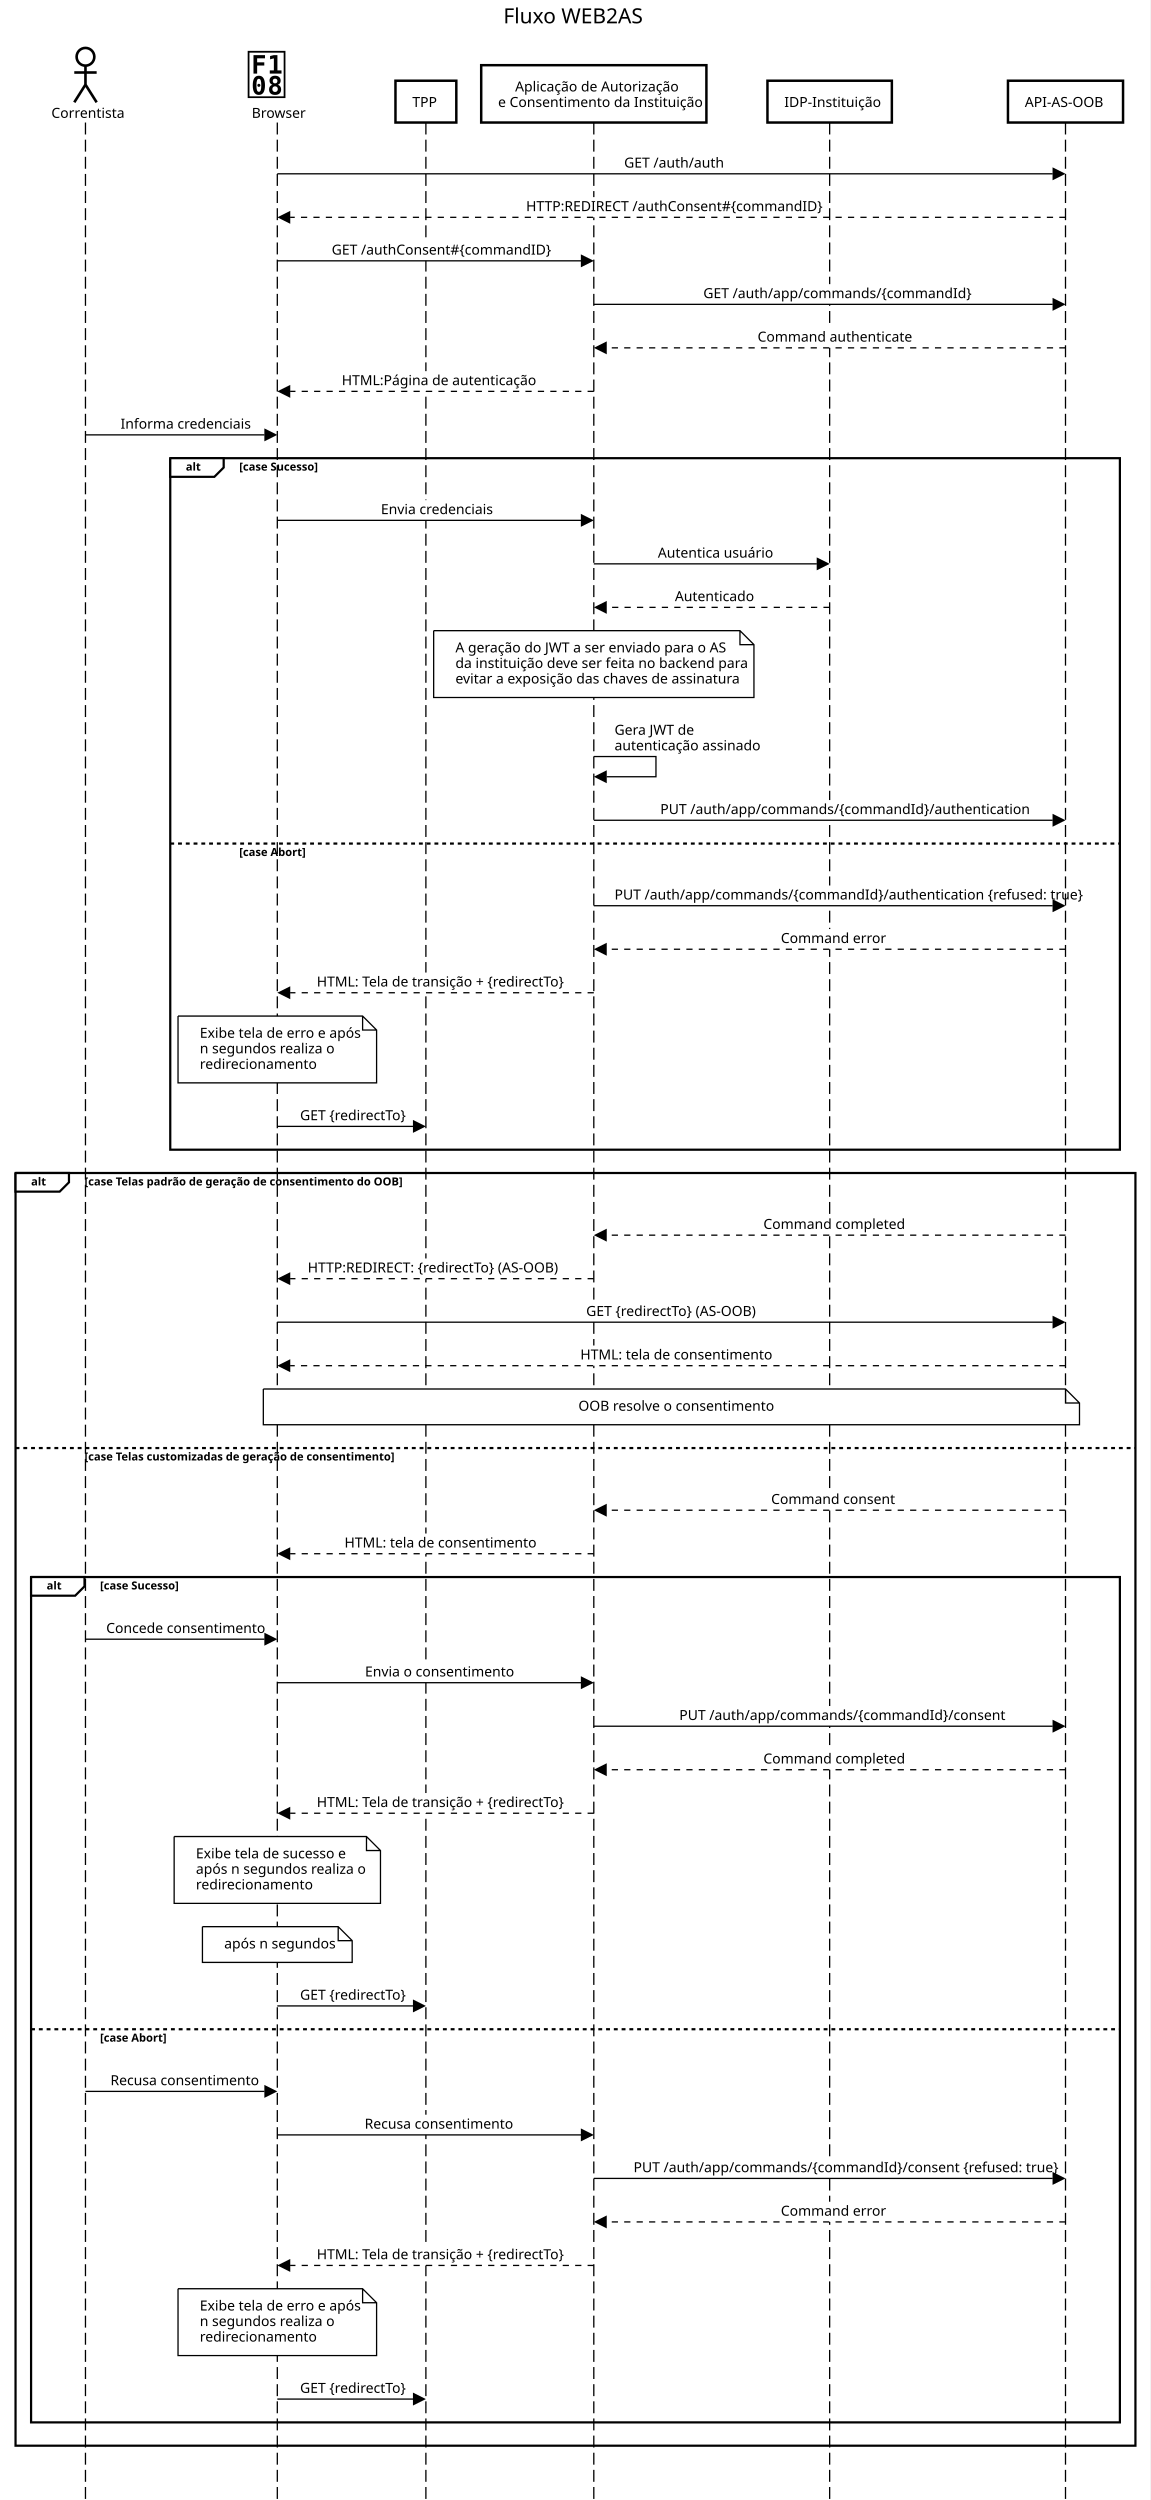
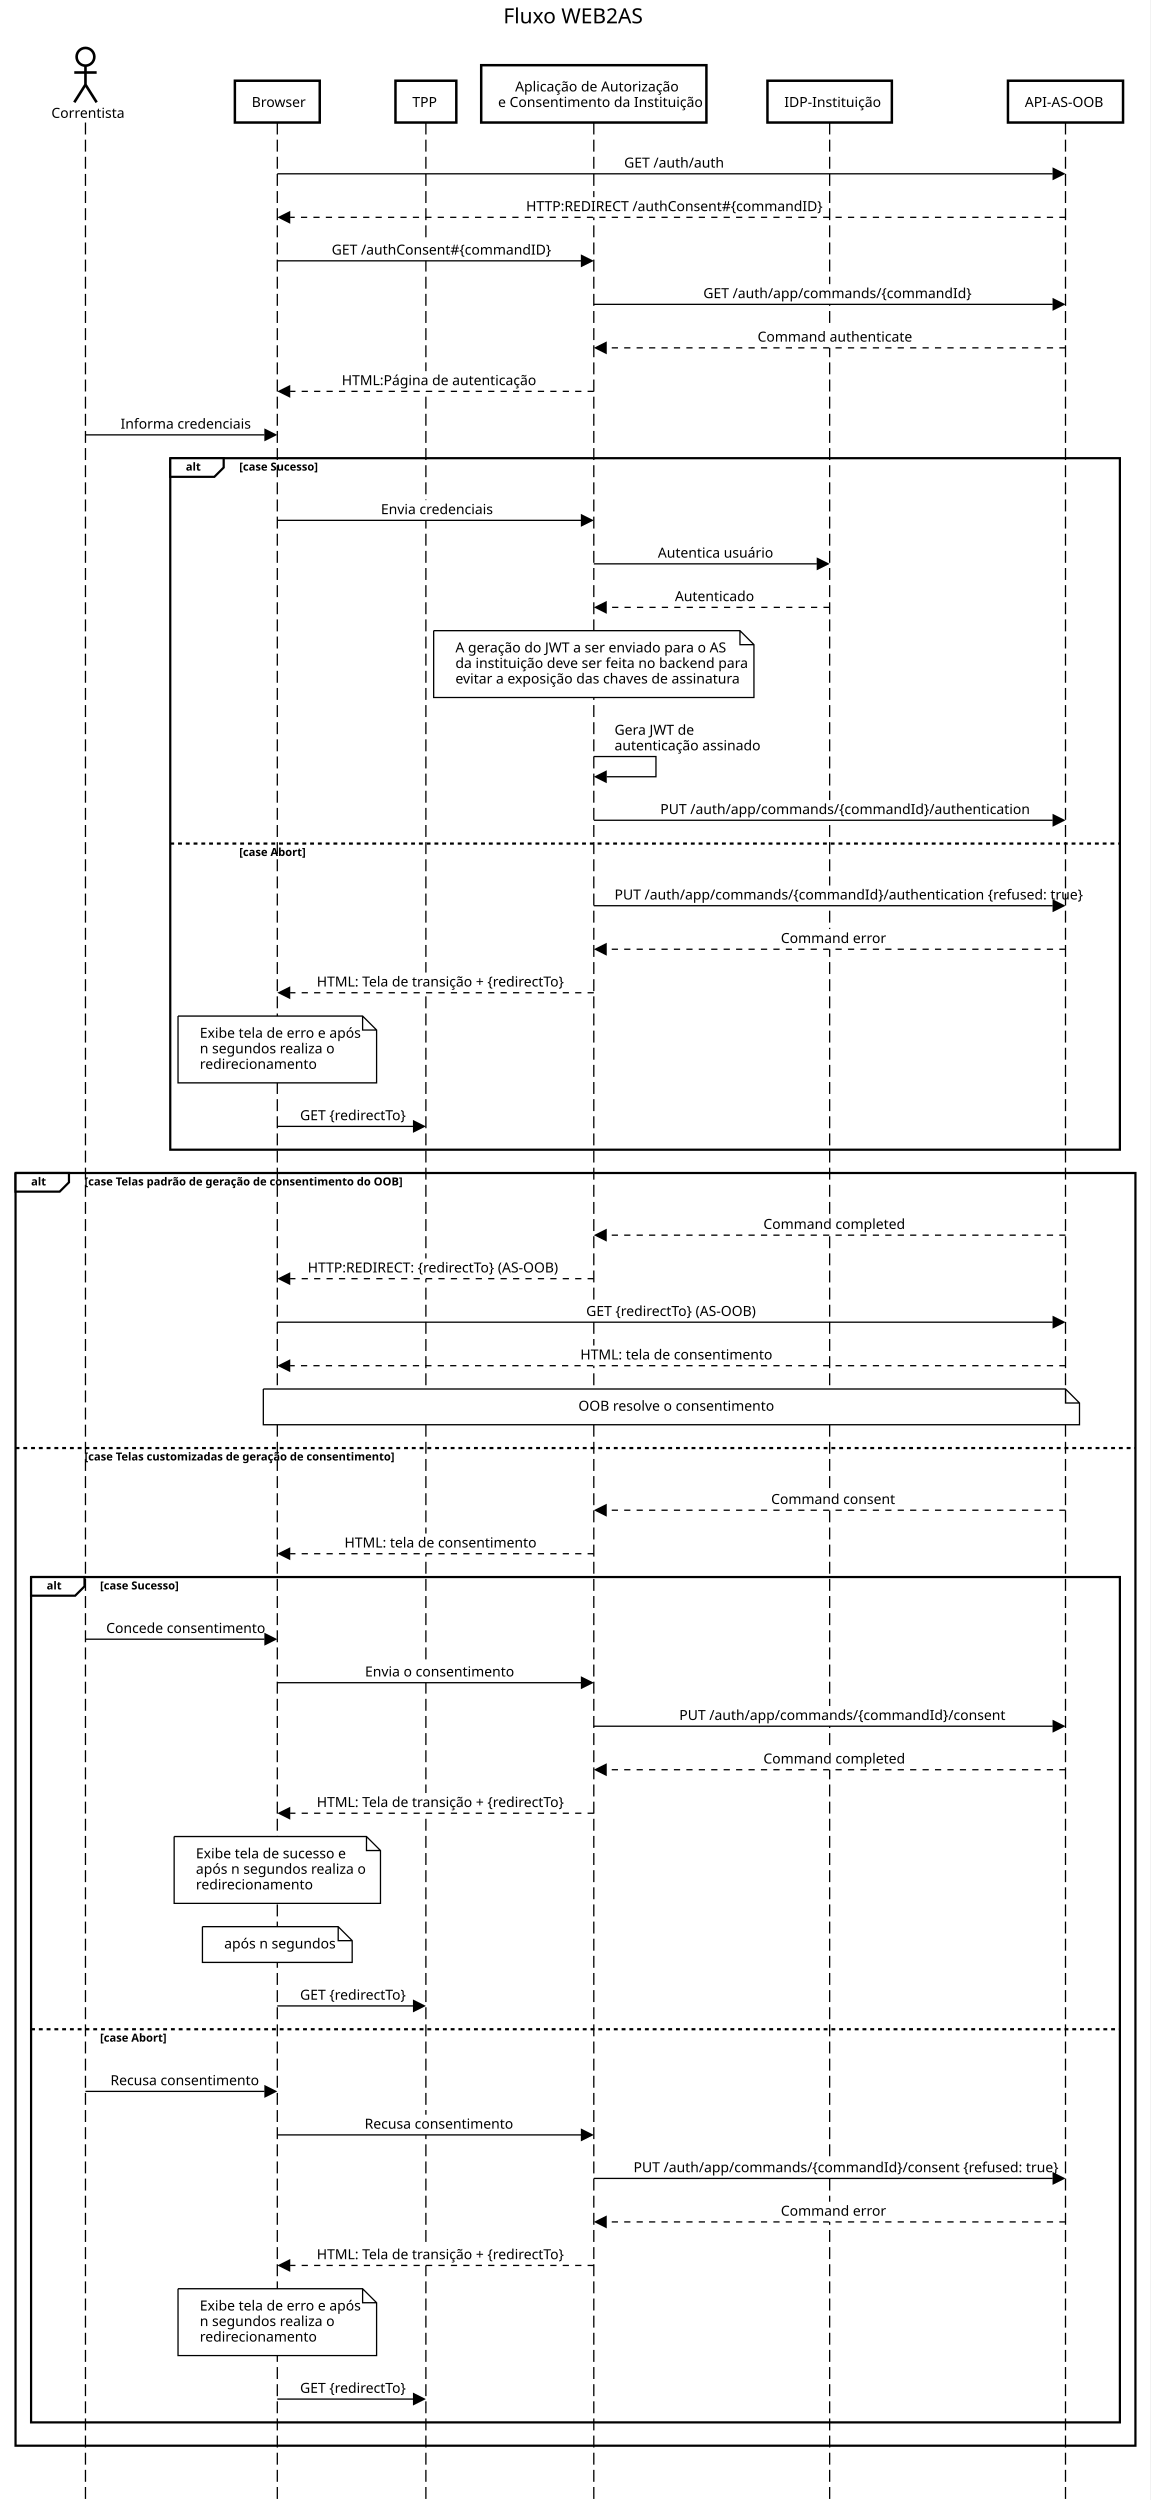
<svg xmlns="http://www.w3.org/2000/svg" version="1.1" width="1209" height="2628">
  <defs />
  <g>
-     <g />
    <g />
    <g />
    <g />
    <g />
    <g />
    <g />
    <g />
    <g />
    <g />
    <g />
    <g />
    <g />
    <g />
    <g />
    <g />
    <g />
    <g />
    <g />
    <g />
    <g />
    <g />
    <g />
    <g />
    <g />
    <g />
    <g />
    <g />
    <g />
    <g />
    <g />
    <g />
    <g />
    <g />
    <g />
    <g />
    <g />
    <g />
    <g />
    <g />
    <g />
    <g />
    <g />
    <g />
    <g />
    <g />
    <g />
    <g />
    <g />
    <g />
    <g />
    <g />
    <g />
    <g />
    <g />
    <g />
    <g />
    <g>
      <rect fill="white" stroke="none" x="0" y="0" width="1209" height="2628" />
    </g>
    <g>
      <text fill="black" stroke="none" font-family="sans-serif" font-size="16.5pt" font-style="normal" font-weight="normal" text-decoration="normal" x="529.148" y="24.503" text-anchor="start" dominant-baseline="alphabetic" xml:space="preserve">Fluxo WEB2AS</text>
    </g>
    <g />
    <g>
      <path fill="none" stroke="black" paint-order="fill stroke markers" d=" M 89.844 128.803 L 89.844 2628.089" stroke-miterlimit="10" stroke-width="1.361" stroke-dasharray="12.566,5.445" />
      <path fill="none" stroke="black" paint-order="fill stroke markers" d=" M 291.507 128.803 L 291.507 2628.089" stroke-miterlimit="10" stroke-width="1.361" stroke-dasharray="12.566,5.445" />
      <path fill="none" stroke="black" paint-order="fill stroke markers" d=" M 447.697 128.803 L 447.697 2628.089" stroke-miterlimit="10" stroke-width="1.361" stroke-dasharray="12.566,5.445" />
      <path fill="none" stroke="black" paint-order="fill stroke markers" d=" M 624.206 128.803 L 624.206 2628.089" stroke-miterlimit="10" stroke-width="1.361" stroke-dasharray="12.566,5.445" />
      <path fill="none" stroke="black" paint-order="fill stroke markers" d=" M 872.132 128.803 L 872.132 2628.089" stroke-miterlimit="10" stroke-width="1.361" stroke-dasharray="12.566,5.445" />
      <path fill="none" stroke="black" paint-order="fill stroke markers" d=" M 1120.057 128.803 L 1120.057 2628.089" stroke-miterlimit="10" stroke-width="1.361" stroke-dasharray="12.566,5.445" />
    </g>
    <g>
      <g>
        <path fill="white" stroke="black" paint-order="fill stroke markers" d=" M 99.155 59.705 A 9.311 9.311 0 1 1 99.155 59.696 M 89.844 69.016 L 89.844 88.945 M 78.082 76.204 L 101.605 76.204 M 89.844 88.945 L 78.082 107.567 M 89.844 88.945 L 101.605 107.567" stroke-miterlimit="10" stroke-width="2.777" stroke-dasharray="" />
      </g>
      <g>
        <text fill="black" stroke="none" font-family="sans-serif" font-size="11pt" font-style="normal" font-weight="normal" text-decoration="normal" x="53.995" y="123.903" text-anchor="start" dominant-baseline="alphabetic" xml:space="preserve">Correntista</text>
      </g>
-       <g>
-         <g />
-         <text fill="black" stroke="none" font-family="&quot;Font Awesome 5 Free&quot;" font-size="44pt" font-style="normal" font-weight="900" text-decoration="normal" x="258.511" y="99.4" text-anchor="start" dominant-baseline="alphabetic" xml:space="preserve"></text>
-       </g>
-       <g>
-         <text fill="black" stroke="none" font-family="sans-serif" font-size="11pt" font-style="normal" font-weight="normal" text-decoration="normal" x="264.625" y="123.903" text-anchor="start" dominant-baseline="alphabetic" xml:space="preserve">Browser</text>
+       <path fill="none" stroke="none" />
+       <g>
+         <path fill="white" stroke="black" paint-order="fill stroke markers" d=" M 246.901 84.861 L 336.113 84.861 L 336.113 128.803 L 246.901 128.803 L 246.901 84.861 Z" stroke-miterlimit="10" stroke-width="2.614" stroke-dasharray="" />
+       </g>
+       <g>
+         <text fill="black" stroke="none" font-family="sans-serif" font-size="11pt" font-style="normal" font-weight="normal" text-decoration="normal" x="264.625" y="112.468" text-anchor="start" dominant-baseline="alphabetic" xml:space="preserve">Browser</text>
      </g>
      <path fill="none" stroke="none" />
      <g>
        <path fill="white" stroke="black" paint-order="fill stroke markers" d=" M 415.718 84.861 L 479.676 84.861 L 479.676 128.803 L 415.718 128.803 L 415.718 84.861 Z" stroke-miterlimit="10" stroke-width="2.614" stroke-dasharray="" />
      </g>
      <g>
        <text fill="black" stroke="none" font-family="sans-serif" font-size="11pt" font-style="normal" font-weight="normal" text-decoration="normal" x="433.441" y="112.468" text-anchor="start" dominant-baseline="alphabetic" xml:space="preserve">TPP</text>
      </g>
      <path fill="none" stroke="none" />
      <g>
        <path fill="white" stroke="black" paint-order="fill stroke markers" d=" M 505.838 68.526 L 742.574 68.526 L 742.574 128.803 L 505.838 128.803 L 505.838 68.526 Z" stroke-miterlimit="10" stroke-width="2.614" stroke-dasharray="" />
      </g>
      <g>
        <text fill="black" stroke="none" font-family="sans-serif" font-size="11pt" font-style="normal" font-weight="normal" text-decoration="normal" x="541.49" y="96.133" text-anchor="start" dominant-baseline="alphabetic" xml:space="preserve">Aplicação de Autorização</text>
        <text fill="black" stroke="none" font-family="sans-serif" font-size="11pt" font-style="normal" font-weight="normal" text-decoration="normal" x="523.562" y="112.468" text-anchor="start" dominant-baseline="alphabetic" xml:space="preserve">e Consentimento da Instituição</text>
      </g>
      <path fill="none" stroke="none" />
      <g>
        <path fill="white" stroke="black" paint-order="fill stroke markers" d=" M 806.745 84.861 L 937.518 84.861 L 937.518 128.803 L 806.745 128.803 L 806.745 84.861 Z" stroke-miterlimit="10" stroke-width="2.614" stroke-dasharray="" />
      </g>
      <g>
        <text fill="black" stroke="none" font-family="sans-serif" font-size="11pt" font-style="normal" font-weight="normal" text-decoration="normal" x="824.469" y="112.468" text-anchor="start" dominant-baseline="alphabetic" xml:space="preserve">IDP-Instituição</text>
      </g>
      <path fill="none" stroke="none" />
      <g>
        <path fill="white" stroke="black" paint-order="fill stroke markers" d=" M 1059.567 84.861 L 1180.547 84.861 L 1180.547 128.803 L 1059.567 128.803 L 1059.567 84.861 Z" stroke-miterlimit="10" stroke-width="2.614" stroke-dasharray="" />
      </g>
      <g>
        <text fill="black" stroke="none" font-family="sans-serif" font-size="11pt" font-style="normal" font-weight="normal" text-decoration="normal" x="1077.291" y="112.468" text-anchor="start" dominant-baseline="alphabetic" xml:space="preserve">API-AS-OOB</text>
      </g>
    </g>
    <g>
      <g>
        <g>
          <rect fill="white" stroke="none" x="653.622" y="161.473" width="104.321" height="21.236" />
        </g>
        <text fill="black" stroke="none" font-family="sans-serif" font-size="11pt" font-style="normal" font-weight="normal" text-decoration="normal" x="656.072" y="176.175" text-anchor="start" dominant-baseline="alphabetic" xml:space="preserve">GET /auth/auth</text>
      </g>
      <g>
        <path fill="none" stroke="black" paint-order="fill stroke markers" d=" M 291.507 182.709 L 1106.608 182.709" stroke-miterlimit="10" stroke-width="1.361" stroke-dasharray="" />
        <g transform="translate(1120.057,182.7092) translate(-1120.057,-182.7092)">
          <path fill="black" stroke="none" paint-order="stroke fill markers" d=" M 1106.444 175.903 L 1120.057 182.709 L 1106.444 189.516 Z" />
        </g>
      </g>
      <g>
        <g>
          <rect fill="white" stroke="none" x="550.565" y="207.212" width="310.434" height="21.236" />
        </g>
        <text fill="black" stroke="none" font-family="sans-serif" font-size="11pt" font-style="normal" font-weight="normal" text-decoration="normal" x="553.016" y="221.914" text-anchor="start" dominant-baseline="alphabetic" xml:space="preserve">HTTP:REDIRECT /authConsent#{commandID}</text>
      </g>
      <g>
        <path fill="none" stroke="black" paint-order="fill stroke markers" d=" M 1120.057 228.448 L 304.957 228.448" stroke-miterlimit="10" stroke-width="1.361" stroke-dasharray="6.534" />
        <g transform="translate(291.5072,228.4478) translate(-291.5072,-228.4478)">
          <path fill="black" stroke="none" paint-order="stroke fill markers" d=" M 305.12 221.641 L 291.507 228.448 L 305.12 235.254 Z" />
        </g>
      </g>
      <g>
        <g>
          <rect fill="white" stroke="none" x="346.212" y="252.951" width="223.29" height="21.236" />
        </g>
        <text fill="black" stroke="none" font-family="sans-serif" font-size="11pt" font-style="normal" font-weight="normal" text-decoration="normal" x="348.662" y="267.652" text-anchor="start" dominant-baseline="alphabetic" xml:space="preserve">GET /authConsent#{commandID}</text>
      </g>
      <g>
        <path fill="none" stroke="black" paint-order="fill stroke markers" d=" M 291.507 274.186 L 610.757 274.186" stroke-miterlimit="10" stroke-width="1.361" stroke-dasharray="" />
        <g transform="translate(624.2062,274.1864) translate(-624.2062,-274.1864)">
          <path fill="black" stroke="none" paint-order="stroke fill markers" d=" M 610.593 267.38 L 624.206 274.186 L 610.593 280.993 Z" />
        </g>
      </g>
      <g>
        <g>
          <rect fill="white" stroke="none" x="736.857" y="298.689" width="270.548" height="21.236" />
        </g>
        <text fill="black" stroke="none" font-family="sans-serif" font-size="11pt" font-style="normal" font-weight="normal" text-decoration="normal" x="739.308" y="313.391" text-anchor="start" dominant-baseline="alphabetic" xml:space="preserve">GET /auth/app/commands/{commandId} </text>
      </g>
      <g>
        <path fill="none" stroke="black" paint-order="fill stroke markers" d=" M 624.206 319.925 L 1106.608 319.925" stroke-miterlimit="10" stroke-width="1.361" stroke-dasharray="" />
        <g transform="translate(1120.057,319.925) translate(-1120.057,-319.925)">
          <path fill="black" stroke="none" paint-order="stroke fill markers" d=" M 1106.444 313.119 L 1120.057 319.925 L 1106.444 326.731 Z" />
        </g>
      </g>
      <g>
        <g>
          <rect fill="white" stroke="none" x="793.894" y="344.428" width="156.475" height="21.236" />
        </g>
        <text fill="black" stroke="none" font-family="sans-serif" font-size="11pt" font-style="normal" font-weight="normal" text-decoration="normal" x="796.344" y="359.129" text-anchor="start" dominant-baseline="alphabetic" xml:space="preserve">Command authenticate</text>
      </g>
      <g>
        <path fill="none" stroke="black" paint-order="fill stroke markers" d=" M 1120.057 365.664 L 637.655 365.664" stroke-miterlimit="10" stroke-width="1.361" stroke-dasharray="6.534" />
        <g transform="translate(624.2062,365.6635) translate(-624.2062,-365.6635)">
          <path fill="black" stroke="none" paint-order="stroke fill markers" d=" M 637.819 358.857 L 624.206 365.664 L 637.819 372.47 Z" />
        </g>
      </g>
      <g>
        <g>
          <rect fill="white" stroke="none" x="356.799" y="390.166" width="202.116" height="21.236" />
        </g>
        <text fill="black" stroke="none" font-family="sans-serif" font-size="11pt" font-style="normal" font-weight="normal" text-decoration="normal" x="359.249" y="404.868" text-anchor="start" dominant-baseline="alphabetic" xml:space="preserve">HTML:Página de autenticação</text>
      </g>
      <g>
        <path fill="none" stroke="black" paint-order="fill stroke markers" d=" M 624.206 411.402 L 304.957 411.402" stroke-miterlimit="10" stroke-width="1.361" stroke-dasharray="6.534" />
        <g transform="translate(291.5072,411.4021) translate(-291.5072,-411.4021)">
          <path fill="black" stroke="none" paint-order="stroke fill markers" d=" M 305.12 404.596 L 291.507 411.402 L 305.12 418.208 Z" />
        </g>
      </g>
      <g>
        <g>
          <rect fill="white" stroke="none" x="124.263" y="435.905" width="132.825" height="21.236" />
        </g>
        <text fill="black" stroke="none" font-family="sans-serif" font-size="11pt" font-style="normal" font-weight="normal" text-decoration="normal" x="126.713" y="450.607" text-anchor="start" dominant-baseline="alphabetic" xml:space="preserve">Informa credenciais</text>
      </g>
      <g>
        <path fill="none" stroke="black" paint-order="fill stroke markers" d=" M 89.844 457.141 L 278.058 457.141" stroke-miterlimit="10" stroke-width="1.361" stroke-dasharray="" />
        <g transform="translate(291.5072,457.1407) translate(-291.5072,-457.1407)">
          <path fill="black" stroke="none" paint-order="stroke fill markers" d=" M 277.895 450.334 L 291.507 457.141 L 277.895 463.947 Z" />
        </g>
      </g>
      <g>
        <g>
          <rect fill="white" stroke="none" x="397.958" y="525.749" width="119.797" height="21.236" />
        </g>
        <text fill="black" stroke="none" font-family="sans-serif" font-size="11pt" font-style="normal" font-weight="normal" text-decoration="normal" x="400.409" y="540.45" text-anchor="start" dominant-baseline="alphabetic" xml:space="preserve">Envia credenciais</text>
      </g>
      <g>
        <path fill="none" stroke="black" paint-order="fill stroke markers" d=" M 291.507 546.984 L 610.757 546.984" stroke-miterlimit="10" stroke-width="1.361" stroke-dasharray="" />
        <g transform="translate(624.2062,546.9843) translate(-624.2062,-546.9843)">
          <path fill="black" stroke="none" paint-order="stroke fill markers" d=" M 610.593 540.178 L 624.206 546.984 L 610.593 553.791 Z" />
        </g>
      </g>
      <g>
        <g>
          <rect fill="white" stroke="none" x="689.079" y="571.487" width="118.179" height="21.236" />
        </g>
        <text fill="black" stroke="none" font-family="sans-serif" font-size="11pt" font-style="normal" font-weight="normal" text-decoration="normal" x="691.53" y="586.189" text-anchor="start" dominant-baseline="alphabetic" xml:space="preserve">Autentica usuário</text>
      </g>
      <g>
        <path fill="none" stroke="black" paint-order="fill stroke markers" d=" M 624.206 592.723 L 858.682 592.723" stroke-miterlimit="10" stroke-width="1.361" stroke-dasharray="" />
        <g transform="translate(872.1317,592.7229) translate(-872.1317,-592.7229)">
          <path fill="black" stroke="none" paint-order="stroke fill markers" d=" M 858.519 585.917 L 872.132 592.723 L 858.519 599.529 Z" />
        </g>
      </g>
      <g>
        <g>
          <rect fill="white" stroke="none" x="707.004" y="617.226" width="82.331" height="21.236" />
        </g>
        <text fill="black" stroke="none" font-family="sans-serif" font-size="11pt" font-style="normal" font-weight="normal" text-decoration="normal" x="709.454" y="631.927" text-anchor="start" dominant-baseline="alphabetic" xml:space="preserve">Autenticado</text>
      </g>
      <g>
        <path fill="none" stroke="black" paint-order="fill stroke markers" d=" M 872.132 638.461 L 637.655 638.461" stroke-miterlimit="10" stroke-width="1.361" stroke-dasharray="6.534" />
        <g transform="translate(624.2062,638.4614) translate(-624.2062,-638.4614)">
          <path fill="black" stroke="none" paint-order="stroke fill markers" d=" M 637.819 631.655 L 624.206 638.461 L 637.819 645.268 Z" />
        </g>
      </g>
      <path fill="white" stroke="black" paint-order="fill stroke markers" d=" M 455.864 662.964 L 777.846 662.964 L 792.548 677.666 L 792.548 733.206 L 455.864 733.206 L 455.864 662.964 M 777.846 662.964 L 777.846 677.666 L 792.548 677.666" stroke-miterlimit="10" stroke-width="1.361" stroke-dasharray="" />
      <g>
        <text fill="black" stroke="none" font-family="sans-serif" font-size="11pt" font-style="normal" font-weight="normal" text-decoration="normal" x="478.734" y="685.834" text-anchor="start" dominant-baseline="alphabetic" xml:space="preserve">A geração do JWT a ser enviado para o AS</text>
        <text fill="black" stroke="none" font-family="sans-serif" font-size="11pt" font-style="normal" font-weight="normal" text-decoration="normal" x="478.734" y="702.169" text-anchor="start" dominant-baseline="alphabetic" xml:space="preserve">da instituição deve ser feita no backend para</text>
        <text fill="black" stroke="none" font-family="sans-serif" font-size="11pt" font-style="normal" font-weight="normal" text-decoration="normal" x="478.734" y="718.504" text-anchor="start" dominant-baseline="alphabetic" xml:space="preserve">evitar a exposição das chaves de assinatura</text>
      </g>
      <g>
        <g>
          <rect fill="white" stroke="none" x="643.536" y="757.708" width="92.066" height="21.236" />
        </g>
        <g>
          <rect fill="white" stroke="none" x="643.536" y="774.044" width="150.792" height="21.236" />
        </g>
        <text fill="black" stroke="none" font-family="sans-serif" font-size="11pt" font-style="normal" font-weight="normal" text-decoration="normal" x="645.986" y="772.41" text-anchor="start" dominant-baseline="alphabetic" xml:space="preserve">Gera JWT de</text>
        <text fill="black" stroke="none" font-family="sans-serif" font-size="11pt" font-style="normal" font-weight="normal" text-decoration="normal" x="645.986" y="788.745" text-anchor="start" dominant-baseline="alphabetic" xml:space="preserve">autenticação assinado</text>
      </g>
      <g>
        <path fill="none" stroke="black" paint-order="fill stroke markers" d=" M 624.206 795.279 L 689.547 795.279 L 689.547 816.515 L 637.655 816.515" stroke-miterlimit="10" stroke-width="1.361" stroke-dasharray="" />
        <g transform="translate(624.2062,816.5151) translate(-624.2062,-816.5151)">
          <path fill="black" stroke="none" paint-order="stroke fill markers" d=" M 637.819 809.709 L 624.206 816.515 L 637.819 823.321 Z" />
        </g>
      </g>
      <g>
        <g>
          <rect fill="white" stroke="none" x="691.621" y="841.018" width="361.021" height="21.236" />
        </g>
        <text fill="black" stroke="none" font-family="sans-serif" font-size="11pt" font-style="normal" font-weight="normal" text-decoration="normal" x="694.072" y="855.72" text-anchor="start" dominant-baseline="alphabetic" xml:space="preserve">PUT /auth/app/commands/{commandId}/authentication</text>
      </g>
      <g>
        <path fill="none" stroke="black" paint-order="fill stroke markers" d=" M 624.206 862.254 L 1106.608 862.254" stroke-miterlimit="10" stroke-width="1.361" stroke-dasharray="" />
        <g transform="translate(1120.057,862.2537) translate(-1120.057,-862.2537)">
          <path fill="black" stroke="none" paint-order="stroke fill markers" d=" M 1106.444 855.447 L 1120.057 862.254 L 1106.444 869.06 Z" />
        </g>
      </g>
      <g>
        <g>
          <rect fill="white" stroke="none" x="643.536" y="930.862" width="457.191" height="21.236" />
        </g>
        <text fill="black" stroke="none" font-family="sans-serif" font-size="11pt" font-style="normal" font-weight="normal" text-decoration="normal" x="645.986" y="945.563" text-anchor="start" dominant-baseline="alphabetic" xml:space="preserve">PUT /auth/app/commands/{commandId}/authentication {refused: true}</text>
      </g>
      <g>
        <path fill="none" stroke="black" paint-order="fill stroke markers" d=" M 624.206 952.097 L 1106.608 952.097" stroke-miterlimit="10" stroke-width="1.361" stroke-dasharray="" />
        <g transform="translate(1120.057,952.0973) translate(-1120.057,-952.0973)">
          <path fill="black" stroke="none" paint-order="stroke fill markers" d=" M 1106.444 945.291 L 1120.057 952.097 L 1106.444 958.904 Z" />
        </g>
      </g>
      <g>
        <g>
          <rect fill="white" stroke="none" x="818.357" y="976.6" width="107.549" height="21.236" />
        </g>
        <text fill="black" stroke="none" font-family="sans-serif" font-size="11pt" font-style="normal" font-weight="normal" text-decoration="normal" x="820.807" y="991.302" text-anchor="start" dominant-baseline="alphabetic" xml:space="preserve">Command error</text>
      </g>
      <g>
        <path fill="none" stroke="black" paint-order="fill stroke markers" d=" M 1120.057 997.836 L 637.655 997.836" stroke-miterlimit="10" stroke-width="1.361" stroke-dasharray="6.534" />
        <g transform="translate(624.2062,997.8359) translate(-624.2062,-997.8359)">
          <path fill="black" stroke="none" paint-order="stroke fill markers" d=" M 637.819 991.03 L 624.206 997.836 L 637.819 1004.642 Z" />
        </g>
      </g>
      <g>
        <g>
          <rect fill="white" stroke="none" x="330.532" y="1022.339" width="254.65" height="21.236" />
        </g>
        <text fill="black" stroke="none" font-family="sans-serif" font-size="11pt" font-style="normal" font-weight="normal" text-decoration="normal" x="332.982" y="1037.04" text-anchor="start" dominant-baseline="alphabetic" xml:space="preserve">HTML: Tela de transição + {redirectTo}</text>
      </g>
      <g>
        <path fill="none" stroke="black" paint-order="fill stroke markers" d=" M 624.206 1043.574 L 304.957 1043.574" stroke-miterlimit="10" stroke-width="1.361" stroke-dasharray="6.534" />
        <g transform="translate(291.5072,1043.574) translate(-291.5072,-1043.574)">
          <path fill="black" stroke="none" paint-order="stroke fill markers" d=" M 305.12 1036.768 L 291.507 1043.574 L 305.12 1050.381 Z" />
        </g>
      </g>
      <path fill="white" stroke="black" paint-order="fill stroke markers" d=" M 187.142 1068.077 L 381.171 1068.077 L 395.872 1082.779 L 395.872 1138.319 L 187.142 1138.319 L 187.142 1068.077 M 381.171 1068.077 L 381.171 1082.779 L 395.872 1082.779" stroke-miterlimit="10" stroke-width="1.361" stroke-dasharray="" />
      <g>
        <text fill="black" stroke="none" font-family="sans-serif" font-size="11pt" font-style="normal" font-weight="normal" text-decoration="normal" x="210.011" y="1090.947" text-anchor="start" dominant-baseline="alphabetic" xml:space="preserve">Exibe tela de erro e após</text>
        <text fill="black" stroke="none" font-family="sans-serif" font-size="11pt" font-style="normal" font-weight="normal" text-decoration="normal" x="210.011" y="1107.282" text-anchor="start" dominant-baseline="alphabetic" xml:space="preserve">n segundos realiza o</text>
        <text fill="black" stroke="none" font-family="sans-serif" font-size="11pt" font-style="normal" font-weight="normal" text-decoration="normal" x="210.011" y="1123.617" text-anchor="start" dominant-baseline="alphabetic" xml:space="preserve">redirecionamento</text>
      </g>
      <g>
        <g>
          <rect fill="white" stroke="none" x="312.968" y="1162.821" width="113.268" height="21.236" />
        </g>
        <text fill="black" stroke="none" font-family="sans-serif" font-size="11pt" font-style="normal" font-weight="normal" text-decoration="normal" x="315.418" y="1177.523" text-anchor="start" dominant-baseline="alphabetic" xml:space="preserve">GET {redirectTo}</text>
      </g>
      <g>
        <path fill="none" stroke="black" paint-order="fill stroke markers" d=" M 291.507 1184.057 L 434.248 1184.057" stroke-miterlimit="10" stroke-width="1.361" stroke-dasharray="" />
        <g transform="translate(447.6969,1184.057) translate(-447.6969,-1184.057)">
          <path fill="black" stroke="none" paint-order="stroke fill markers" d=" M 434.084 1177.251 L 447.697 1184.057 L 434.084 1190.864 Z" />
        </g>
      </g>
      <g>
        <g>
          <rect fill="white" stroke="none" x="800.014" y="1277.168" width="144.235" height="21.236" />
        </g>
        <text fill="black" stroke="none" font-family="sans-serif" font-size="11pt" font-style="normal" font-weight="normal" text-decoration="normal" x="802.465" y="1291.87" text-anchor="start" dominant-baseline="alphabetic" xml:space="preserve">Command completed</text>
      </g>
      <g>
        <path fill="none" stroke="black" paint-order="fill stroke markers" d=" M 1120.057 1298.404 L 637.655 1298.404" stroke-miterlimit="10" stroke-width="1.361" stroke-dasharray="6.534" />
        <g transform="translate(624.2062,1298.404) translate(-624.2062,-1298.404)">
          <path fill="black" stroke="none" paint-order="stroke fill markers" d=" M 637.819 1291.597 L 624.206 1298.404 L 637.819 1305.21 Z" />
        </g>
      </g>
      <g>
        <g>
          <rect fill="white" stroke="none" x="320.997" y="1322.906" width="273.719" height="21.236" />
        </g>
        <text fill="black" stroke="none" font-family="sans-serif" font-size="11pt" font-style="normal" font-weight="normal" text-decoration="normal" x="323.447" y="1337.608" text-anchor="start" dominant-baseline="alphabetic" xml:space="preserve">HTTP:REDIRECT: {redirectTo} (AS-OOB)</text>
      </g>
      <g>
        <path fill="none" stroke="black" paint-order="fill stroke markers" d=" M 624.206 1344.142 L 304.957 1344.142" stroke-miterlimit="10" stroke-width="1.361" stroke-dasharray="6.534" />
        <g transform="translate(291.5072,1344.142) translate(-291.5072,-1344.142)">
          <path fill="black" stroke="none" paint-order="stroke fill markers" d=" M 305.12 1337.336 L 291.507 1344.142 L 305.12 1350.949 Z" />
        </g>
      </g>
      <g>
        <g>
          <rect fill="white" stroke="none" x="613.718" y="1368.645" width="184.127" height="21.236" />
        </g>
        <text fill="black" stroke="none" font-family="sans-serif" font-size="11pt" font-style="normal" font-weight="normal" text-decoration="normal" x="616.169" y="1383.347" text-anchor="start" dominant-baseline="alphabetic" xml:space="preserve">GET {redirectTo} (AS-OOB)</text>
      </g>
      <g>
        <path fill="none" stroke="black" paint-order="fill stroke markers" d=" M 291.507 1389.881 L 1106.608 1389.881" stroke-miterlimit="10" stroke-width="1.361" stroke-dasharray="" />
        <g transform="translate(1120.057,1389.881) translate(-1120.057,-1389.881)">
          <path fill="black" stroke="none" paint-order="stroke fill markers" d=" M 1106.444 1383.074 L 1120.057 1389.881 L 1106.444 1396.687 Z" />
        </g>
      </g>
      <g>
        <g>
          <rect fill="white" stroke="none" x="607.587" y="1414.384" width="196.389" height="21.236" />
        </g>
        <text fill="black" stroke="none" font-family="sans-serif" font-size="11pt" font-style="normal" font-weight="normal" text-decoration="normal" x="610.038" y="1429.085" text-anchor="start" dominant-baseline="alphabetic" xml:space="preserve">HTML: tela de consentimento</text>
      </g>
      <g>
        <path fill="none" stroke="black" paint-order="fill stroke markers" d=" M 1120.057 1435.619 L 304.957 1435.619" stroke-miterlimit="10" stroke-width="1.361" stroke-dasharray="6.534" />
        <g transform="translate(291.5072,1435.619) translate(-291.5072,-1435.619)">
          <path fill="black" stroke="none" paint-order="stroke fill markers" d=" M 305.12 1428.813 L 291.507 1435.619 L 305.12 1442.426 Z" />
        </g>
      </g>
      <path fill="white" stroke="black" paint-order="fill stroke markers" d=" M 276.806 1460.122 L 1120.057 1460.122 L 1134.759 1474.824 L 1134.759 1497.693 L 276.806 1497.693 L 276.806 1460.122 M 1120.057 1460.122 L 1120.057 1474.824 L 1134.759 1474.824" stroke-miterlimit="10" stroke-width="1.361" stroke-dasharray="" />
      <g>
        <text fill="black" stroke="none" font-family="sans-serif" font-size="11pt" font-style="normal" font-weight="normal" text-decoration="normal" x="608.001" y="1482.991" text-anchor="start" dominant-baseline="alphabetic" xml:space="preserve">OOB resolve o consentimento</text>
      </g>
      <g>
        <g>
          <rect fill="white" stroke="none" x="808.16" y="1566.301" width="127.943" height="21.236" />
        </g>
        <text fill="black" stroke="none" font-family="sans-serif" font-size="11pt" font-style="normal" font-weight="normal" text-decoration="normal" x="810.611" y="1581.003" text-anchor="start" dominant-baseline="alphabetic" xml:space="preserve">Command consent</text>
      </g>
      <g>
        <path fill="none" stroke="black" paint-order="fill stroke markers" d=" M 1120.057 1587.537 L 637.655 1587.537" stroke-miterlimit="10" stroke-width="1.361" stroke-dasharray="6.534" />
        <g transform="translate(624.2062,1587.537) translate(-624.2062,-1587.537)">
          <path fill="black" stroke="none" paint-order="stroke fill markers" d=" M 637.819 1580.73 L 624.206 1587.537 L 637.819 1594.343 Z" />
        </g>
      </g>
      <g>
        <g>
          <rect fill="white" stroke="none" x="359.662" y="1612.04" width="196.389" height="21.236" />
        </g>
        <text fill="black" stroke="none" font-family="sans-serif" font-size="11pt" font-style="normal" font-weight="normal" text-decoration="normal" x="362.112" y="1626.741" text-anchor="start" dominant-baseline="alphabetic" xml:space="preserve">HTML: tela de consentimento</text>
      </g>
      <g>
        <path fill="none" stroke="black" paint-order="fill stroke markers" d=" M 624.206 1633.275 L 304.957 1633.275" stroke-miterlimit="10" stroke-width="1.361" stroke-dasharray="6.534" />
        <g transform="translate(291.5072,1633.275) translate(-291.5072,-1633.275)">
          <path fill="black" stroke="none" paint-order="stroke fill markers" d=" M 305.12 1626.469 L 291.507 1633.275 L 305.12 1640.082 Z" />
        </g>
      </g>
      <g>
        <g>
          <rect fill="white" stroke="none" x="109.174" y="1701.883" width="163.004" height="21.236" />
        </g>
        <text fill="black" stroke="none" font-family="sans-serif" font-size="11pt" font-style="normal" font-weight="normal" text-decoration="normal" x="111.624" y="1716.585" text-anchor="start" dominant-baseline="alphabetic" xml:space="preserve">Concede consentimento</text>
      </g>
      <g>
        <path fill="none" stroke="black" paint-order="fill stroke markers" d=" M 89.844 1723.119 L 278.058 1723.119" stroke-miterlimit="10" stroke-width="1.361" stroke-dasharray="" />
        <g transform="translate(291.5072,1723.119) translate(-291.5072,-1723.119)">
          <path fill="black" stroke="none" paint-order="stroke fill markers" d=" M 277.895 1716.313 L 291.507 1723.119 L 277.895 1729.925 Z" />
        </g>
      </g>
      <g>
        <g>
          <rect fill="white" stroke="none" x="381.248" y="1747.622" width="153.218" height="21.236" />
        </g>
        <text fill="black" stroke="none" font-family="sans-serif" font-size="11pt" font-style="normal" font-weight="normal" text-decoration="normal" x="383.698" y="1762.323" text-anchor="start" dominant-baseline="alphabetic" xml:space="preserve">Envia o consentimento</text>
      </g>
      <g>
        <path fill="none" stroke="black" paint-order="fill stroke markers" d=" M 291.507 1768.857 L 610.757 1768.857" stroke-miterlimit="10" stroke-width="1.361" stroke-dasharray="" />
        <g transform="translate(624.2062,1768.857) translate(-624.2062,-1768.857)">
          <path fill="black" stroke="none" paint-order="stroke fill markers" d=" M 610.593 1762.051 L 624.206 1768.857 L 610.593 1775.664 Z" />
        </g>
      </g>
      <g>
        <g>
          <rect fill="white" stroke="none" x="711.593" y="1793.36" width="321.078" height="21.236" />
        </g>
        <text fill="black" stroke="none" font-family="sans-serif" font-size="11pt" font-style="normal" font-weight="normal" text-decoration="normal" x="714.043" y="1808.062" text-anchor="start" dominant-baseline="alphabetic" xml:space="preserve">PUT /auth/app/commands/{commandId}/consent</text>
      </g>
      <g>
        <path fill="none" stroke="black" paint-order="fill stroke markers" d=" M 624.206 1814.596 L 1106.608 1814.596" stroke-miterlimit="10" stroke-width="1.361" stroke-dasharray="" />
        <g transform="translate(1120.057,1814.596) translate(-1120.057,-1814.596)">
          <path fill="black" stroke="none" paint-order="stroke fill markers" d=" M 1106.444 1807.79 L 1120.057 1814.596 L 1106.444 1821.402 Z" />
        </g>
      </g>
      <g>
        <g>
          <rect fill="white" stroke="none" x="800.014" y="1839.099" width="144.235" height="21.236" />
        </g>
        <text fill="black" stroke="none" font-family="sans-serif" font-size="11pt" font-style="normal" font-weight="normal" text-decoration="normal" x="802.465" y="1853.801" text-anchor="start" dominant-baseline="alphabetic" xml:space="preserve">Command completed</text>
      </g>
      <g>
        <path fill="none" stroke="black" paint-order="fill stroke markers" d=" M 1120.057 1860.335 L 637.655 1860.335" stroke-miterlimit="10" stroke-width="1.361" stroke-dasharray="6.534" />
        <g transform="translate(624.2062,1860.335) translate(-624.2062,-1860.335)">
          <path fill="black" stroke="none" paint-order="stroke fill markers" d=" M 637.819 1853.528 L 624.206 1860.335 L 637.819 1867.141 Z" />
        </g>
      </g>
      <g>
        <g>
          <rect fill="white" stroke="none" x="330.532" y="1884.837" width="254.65" height="21.236" />
        </g>
        <text fill="black" stroke="none" font-family="sans-serif" font-size="11pt" font-style="normal" font-weight="normal" text-decoration="normal" x="332.982" y="1899.539" text-anchor="start" dominant-baseline="alphabetic" xml:space="preserve">HTML: Tela de transição + {redirectTo}</text>
      </g>
      <g>
        <path fill="none" stroke="black" paint-order="fill stroke markers" d=" M 624.206 1906.073 L 304.957 1906.073" stroke-miterlimit="10" stroke-width="1.361" stroke-dasharray="6.534" />
        <g transform="translate(291.5072,1906.073) translate(-291.5072,-1906.073)">
          <path fill="black" stroke="none" paint-order="stroke fill markers" d=" M 305.12 1899.267 L 291.507 1906.073 L 305.12 1912.88 Z" />
        </g>
      </g>
      <path fill="white" stroke="black" paint-order="fill stroke markers" d=" M 183.062 1930.576 L 385.251 1930.576 L 399.953 1945.278 L 399.953 2000.817 L 183.062 2000.817 L 183.062 1930.576 M 385.251 1930.576 L 385.251 1945.278 L 399.953 1945.278" stroke-miterlimit="10" stroke-width="1.361" stroke-dasharray="" />
      <g>
        <text fill="black" stroke="none" font-family="sans-serif" font-size="11pt" font-style="normal" font-weight="normal" text-decoration="normal" x="205.931" y="1953.445" text-anchor="start" dominant-baseline="alphabetic" xml:space="preserve">Exibe tela de sucesso e</text>
        <text fill="black" stroke="none" font-family="sans-serif" font-size="11pt" font-style="normal" font-weight="normal" text-decoration="normal" x="205.931" y="1969.78" text-anchor="start" dominant-baseline="alphabetic" xml:space="preserve">após n segundos realiza o</text>
        <text fill="black" stroke="none" font-family="sans-serif" font-size="11pt" font-style="normal" font-weight="normal" text-decoration="normal" x="205.931" y="1986.116" text-anchor="start" dominant-baseline="alphabetic" xml:space="preserve">redirecionamento</text>
      </g>
      <path fill="white" stroke="black" paint-order="fill stroke markers" d=" M 212.804 2025.32 L 355.509 2025.32 L 370.21 2040.022 L 370.21 2062.891 L 212.804 2062.891 L 212.804 2025.32 M 355.509 2025.32 L 355.509 2040.022 L 370.21 2040.022" stroke-miterlimit="10" stroke-width="1.361" stroke-dasharray="" />
      <g>
        <text fill="black" stroke="none" font-family="sans-serif" font-size="11pt" font-style="normal" font-weight="normal" text-decoration="normal" x="235.673" y="2048.189" text-anchor="start" dominant-baseline="alphabetic" xml:space="preserve">após n segundos</text>
      </g>
      <g>
        <g>
          <rect fill="white" stroke="none" x="312.968" y="2087.394" width="113.268" height="21.236" />
        </g>
        <text fill="black" stroke="none" font-family="sans-serif" font-size="11pt" font-style="normal" font-weight="normal" text-decoration="normal" x="315.418" y="2102.096" text-anchor="start" dominant-baseline="alphabetic" xml:space="preserve">GET {redirectTo}</text>
      </g>
      <g>
        <path fill="none" stroke="black" paint-order="fill stroke markers" d=" M 291.507 2108.63 L 434.248 2108.63" stroke-miterlimit="10" stroke-width="1.361" stroke-dasharray="" />
        <g transform="translate(447.6969,2108.63) translate(-447.6969,-2108.63)">
          <path fill="black" stroke="none" paint-order="stroke fill markers" d=" M 434.084 2101.823 L 447.697 2108.63 L 434.084 2115.436 Z" />
        </g>
      </g>
      <g>
        <g>
          <rect fill="white" stroke="none" x="113.662" y="2177.238" width="154.027" height="21.236" />
        </g>
        <text fill="black" stroke="none" font-family="sans-serif" font-size="11pt" font-style="normal" font-weight="normal" text-decoration="normal" x="116.112" y="2191.939" text-anchor="start" dominant-baseline="alphabetic" xml:space="preserve">Recusa consentimento</text>
      </g>
      <g>
        <path fill="none" stroke="black" paint-order="fill stroke markers" d=" M 89.844 2198.473 L 278.058 2198.473" stroke-miterlimit="10" stroke-width="1.361" stroke-dasharray="" />
        <g transform="translate(291.5072,2198.473) translate(-291.5072,-2198.473)">
          <path fill="black" stroke="none" paint-order="stroke fill markers" d=" M 277.895 2191.667 L 291.507 2198.473 L 277.895 2205.28 Z" />
        </g>
      </g>
      <g>
        <g>
          <rect fill="white" stroke="none" x="380.843" y="2222.976" width="154.027" height="21.236" />
        </g>
        <text fill="black" stroke="none" font-family="sans-serif" font-size="11pt" font-style="normal" font-weight="normal" text-decoration="normal" x="383.293" y="2237.678" text-anchor="start" dominant-baseline="alphabetic" xml:space="preserve">Recusa consentimento</text>
      </g>
      <g>
        <path fill="none" stroke="black" paint-order="fill stroke markers" d=" M 291.507 2244.212 L 610.757 2244.212" stroke-miterlimit="10" stroke-width="1.361" stroke-dasharray="" />
        <g transform="translate(624.2062,2244.212) translate(-624.2062,-2244.212)">
          <path fill="black" stroke="none" paint-order="stroke fill markers" d=" M 610.593 2237.406 L 624.206 2244.212 L 610.593 2251.018 Z" />
        </g>
      </g>
      <g>
        <g>
          <rect fill="white" stroke="none" x="663.507" y="2268.715" width="417.248" height="21.236" />
        </g>
        <text fill="black" stroke="none" font-family="sans-serif" font-size="11pt" font-style="normal" font-weight="normal" text-decoration="normal" x="665.958" y="2283.416" text-anchor="start" dominant-baseline="alphabetic" xml:space="preserve">PUT /auth/app/commands/{commandId}/consent {refused: true}</text>
      </g>
      <g>
        <path fill="none" stroke="black" paint-order="fill stroke markers" d=" M 624.206 2289.95 L 1106.608 2289.95" stroke-miterlimit="10" stroke-width="1.361" stroke-dasharray="" />
        <g transform="translate(1120.057,2289.95) translate(-1120.057,-2289.95)">
          <path fill="black" stroke="none" paint-order="stroke fill markers" d=" M 1106.444 2283.144 L 1120.057 2289.95 L 1106.444 2296.757 Z" />
        </g>
      </g>
      <g>
        <g>
          <rect fill="white" stroke="none" x="818.357" y="2314.453" width="107.549" height="21.236" />
        </g>
        <text fill="black" stroke="none" font-family="sans-serif" font-size="11pt" font-style="normal" font-weight="normal" text-decoration="normal" x="820.807" y="2329.155" text-anchor="start" dominant-baseline="alphabetic" xml:space="preserve">Command error</text>
      </g>
      <g>
        <path fill="none" stroke="black" paint-order="fill stroke markers" d=" M 1120.057 2335.689 L 637.655 2335.689" stroke-miterlimit="10" stroke-width="1.361" stroke-dasharray="6.534" />
        <g transform="translate(624.2062,2335.689) translate(-624.2062,-2335.689)">
          <path fill="black" stroke="none" paint-order="stroke fill markers" d=" M 637.819 2328.883 L 624.206 2335.689 L 637.819 2342.495 Z" />
        </g>
      </g>
      <g>
        <g>
          <rect fill="white" stroke="none" x="330.532" y="2360.192" width="254.65" height="21.236" />
        </g>
        <text fill="black" stroke="none" font-family="sans-serif" font-size="11pt" font-style="normal" font-weight="normal" text-decoration="normal" x="332.982" y="2374.894" text-anchor="start" dominant-baseline="alphabetic" xml:space="preserve">HTML: Tela de transição + {redirectTo}</text>
      </g>
      <g>
        <path fill="none" stroke="black" paint-order="fill stroke markers" d=" M 624.206 2381.428 L 304.957 2381.428" stroke-miterlimit="10" stroke-width="1.361" stroke-dasharray="6.534" />
        <g transform="translate(291.5072,2381.428) translate(-291.5072,-2381.428)">
          <path fill="black" stroke="none" paint-order="stroke fill markers" d=" M 305.12 2374.621 L 291.507 2381.428 L 305.12 2388.234 Z" />
        </g>
      </g>
      <path fill="white" stroke="black" paint-order="fill stroke markers" d=" M 187.142 2405.93 L 381.171 2405.93 L 395.872 2420.632 L 395.872 2476.172 L 187.142 2476.172 L 187.142 2405.93 M 381.171 2405.93 L 381.171 2420.632 L 395.872 2420.632" stroke-miterlimit="10" stroke-width="1.361" stroke-dasharray="" />
      <g>
        <text fill="black" stroke="none" font-family="sans-serif" font-size="11pt" font-style="normal" font-weight="normal" text-decoration="normal" x="210.011" y="2428.8" text-anchor="start" dominant-baseline="alphabetic" xml:space="preserve">Exibe tela de erro e após</text>
        <text fill="black" stroke="none" font-family="sans-serif" font-size="11pt" font-style="normal" font-weight="normal" text-decoration="normal" x="210.011" y="2445.135" text-anchor="start" dominant-baseline="alphabetic" xml:space="preserve">n segundos realiza o</text>
        <text fill="black" stroke="none" font-family="sans-serif" font-size="11pt" font-style="normal" font-weight="normal" text-decoration="normal" x="210.011" y="2461.47" text-anchor="start" dominant-baseline="alphabetic" xml:space="preserve">redirecionamento</text>
      </g>
      <g>
        <g>
          <rect fill="white" stroke="none" x="312.968" y="2500.675" width="113.268" height="21.236" />
        </g>
        <text fill="black" stroke="none" font-family="sans-serif" font-size="11pt" font-style="normal" font-weight="normal" text-decoration="normal" x="315.418" y="2515.376" text-anchor="start" dominant-baseline="alphabetic" xml:space="preserve">GET {redirectTo}</text>
      </g>
      <g>
        <path fill="none" stroke="black" paint-order="fill stroke markers" d=" M 291.507 2521.91 L 434.248 2521.91" stroke-miterlimit="10" stroke-width="1.361" stroke-dasharray="" />
        <g transform="translate(447.6969,2521.91) translate(-447.6969,-2521.91)">
          <path fill="black" stroke="none" paint-order="stroke fill markers" d=" M 434.084 2515.104 L 447.697 2521.91 L 434.084 2528.717 Z" />
        </g>
      </g>
      <g>
        <g />
        <path fill="none" stroke="black" paint-order="fill stroke markers" d=" M 178.974 481.643 L 1177.23 481.643 L 1177.23 1208.56 L 178.974 1208.56 L 178.974 481.643 Z" stroke-miterlimit="10" stroke-width="2.334" stroke-dasharray="" />
        <path fill="white" stroke="black" paint-order="fill stroke markers" d=" M 178.974 481.643 L 178.974 501.246 L 225.333 501.246 L 235.135 491.445 L 235.135 481.643 L 178.974 481.643" stroke-miterlimit="10" stroke-width="2.334" stroke-dasharray="" />
        <text fill="black" stroke="none" font-family="sans-serif" font-size="8.8pt" font-style="normal" font-weight="bold" text-decoration="normal" x="195.309" y="494.712" text-anchor="start" dominant-baseline="alphabetic" xml:space="preserve">alt</text>
        <text fill="black" stroke="none" font-family="sans-serif" font-size="8.8pt" font-style="normal" font-weight="bold" text-decoration="normal" x="251.47" y="494.712" text-anchor="start" dominant-baseline="alphabetic" xml:space="preserve">[case Sucesso]</text>
        <g>
          <path fill="none" stroke="black" paint-order="fill stroke markers" d=" M 178.974 886.757 L 1177.23 886.757" stroke-miterlimit="10" stroke-width="2.334" stroke-dasharray="4.084" />
        </g>
        <g />
        <text fill="black" stroke="none" font-family="sans-serif" font-size="8.8pt" font-style="normal" font-weight="bold" text-decoration="normal" x="251.47" y="899.825" text-anchor="start" dominant-baseline="alphabetic" xml:space="preserve">[case Abort]</text>
      </g>
      <g />
      <g>
        <g />
        <path fill="none" stroke="black" paint-order="fill stroke markers" d=" M 16.335 1233.063 L 1193.566 1233.063 L 1193.566 2570.916 L 16.335 2570.916 L 16.335 1233.063 Z" stroke-miterlimit="10" stroke-width="2.334" stroke-dasharray="" />
        <path fill="white" stroke="black" paint-order="fill stroke markers" d=" M 16.335 1233.063 L 16.335 1252.665 L 62.694 1252.665 L 72.496 1242.864 L 72.496 1233.063 L 16.335 1233.063" stroke-miterlimit="10" stroke-width="2.334" stroke-dasharray="" />
        <text fill="black" stroke="none" font-family="sans-serif" font-size="8.8pt" font-style="normal" font-weight="bold" text-decoration="normal" x="32.67" y="1246.131" text-anchor="start" dominant-baseline="alphabetic" xml:space="preserve">alt</text>
        <text fill="black" stroke="none" font-family="sans-serif" font-size="8.8pt" font-style="normal" font-weight="bold" text-decoration="normal" x="88.831" y="1246.131" text-anchor="start" dominant-baseline="alphabetic" xml:space="preserve">[case Telas padrão de geração de consentimento do OOB]</text>
        <g>
          <path fill="none" stroke="black" paint-order="fill stroke markers" d=" M 16.335 1522.196 L 1193.566 1522.196" stroke-miterlimit="10" stroke-width="2.334" stroke-dasharray="4.084" />
        </g>
        <g />
        <text fill="black" stroke="none" font-family="sans-serif" font-size="8.8pt" font-style="normal" font-weight="bold" text-decoration="normal" x="88.831" y="1535.264" text-anchor="start" dominant-baseline="alphabetic" xml:space="preserve">[case Telas customizadas de geração de consentimento]</text>
      </g>
      <g />
      <g>
        <g />
        <path fill="none" stroke="black" paint-order="fill stroke markers" d=" M 32.67 1657.778 L 1177.23 1657.778 L 1177.23 2546.413 L 32.67 2546.413 L 32.67 1657.778 Z" stroke-miterlimit="10" stroke-width="2.334" stroke-dasharray="" />
        <path fill="white" stroke="black" paint-order="fill stroke markers" d=" M 32.67 1657.778 L 32.67 1677.38 L 79.03 1677.38 L 88.831 1667.579 L 88.831 1657.778 L 32.67 1657.778" stroke-miterlimit="10" stroke-width="2.334" stroke-dasharray="" />
        <text fill="black" stroke="none" font-family="sans-serif" font-size="8.8pt" font-style="normal" font-weight="bold" text-decoration="normal" x="49.006" y="1670.846" text-anchor="start" dominant-baseline="alphabetic" xml:space="preserve">alt</text>
        <text fill="black" stroke="none" font-family="sans-serif" font-size="8.8pt" font-style="normal" font-weight="bold" text-decoration="normal" x="105.166" y="1670.846" text-anchor="start" dominant-baseline="alphabetic" xml:space="preserve">[case Sucesso]</text>
        <g>
          <path fill="none" stroke="black" paint-order="fill stroke markers" d=" M 32.67 2133.133 L 1177.23 2133.133" stroke-miterlimit="10" stroke-width="2.334" stroke-dasharray="4.084" />
        </g>
        <g />
        <text fill="black" stroke="none" font-family="sans-serif" font-size="8.8pt" font-style="normal" font-weight="bold" text-decoration="normal" x="105.166" y="2146.201" text-anchor="start" dominant-baseline="alphabetic" xml:space="preserve">[case Abort]</text>
      </g>
      <g />
    </g>
-     <g />
  </g>
</svg>
